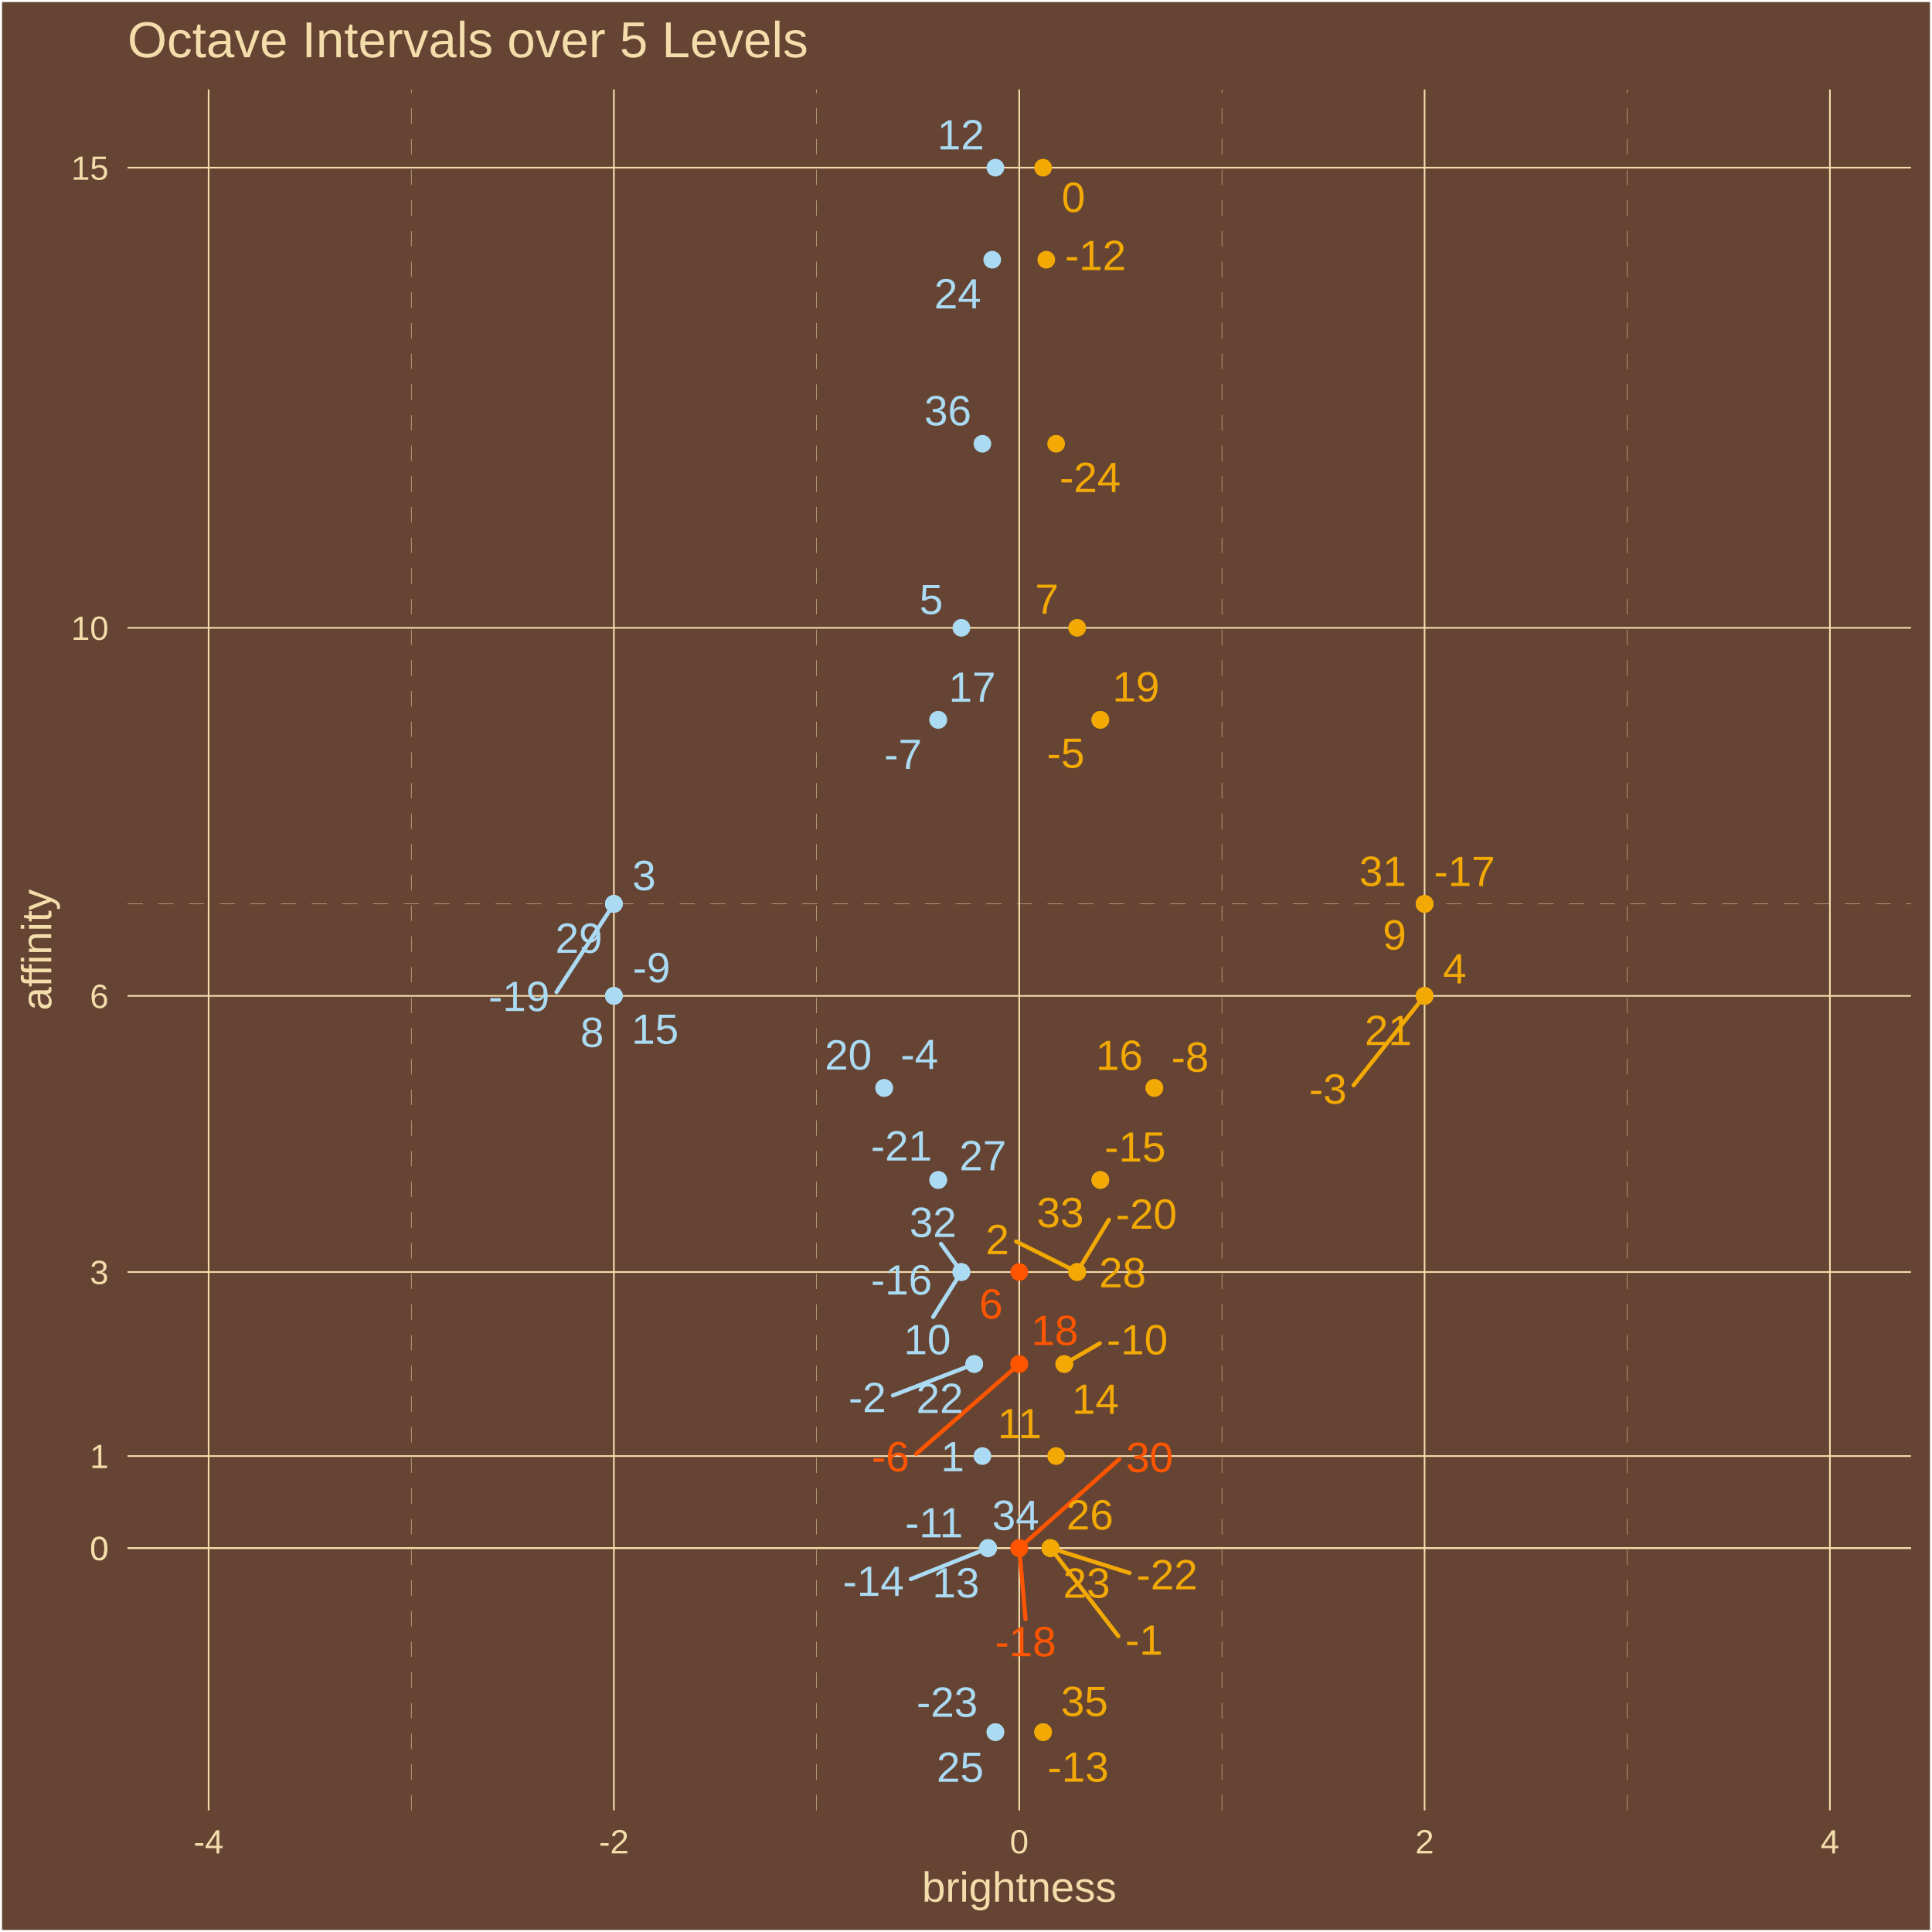
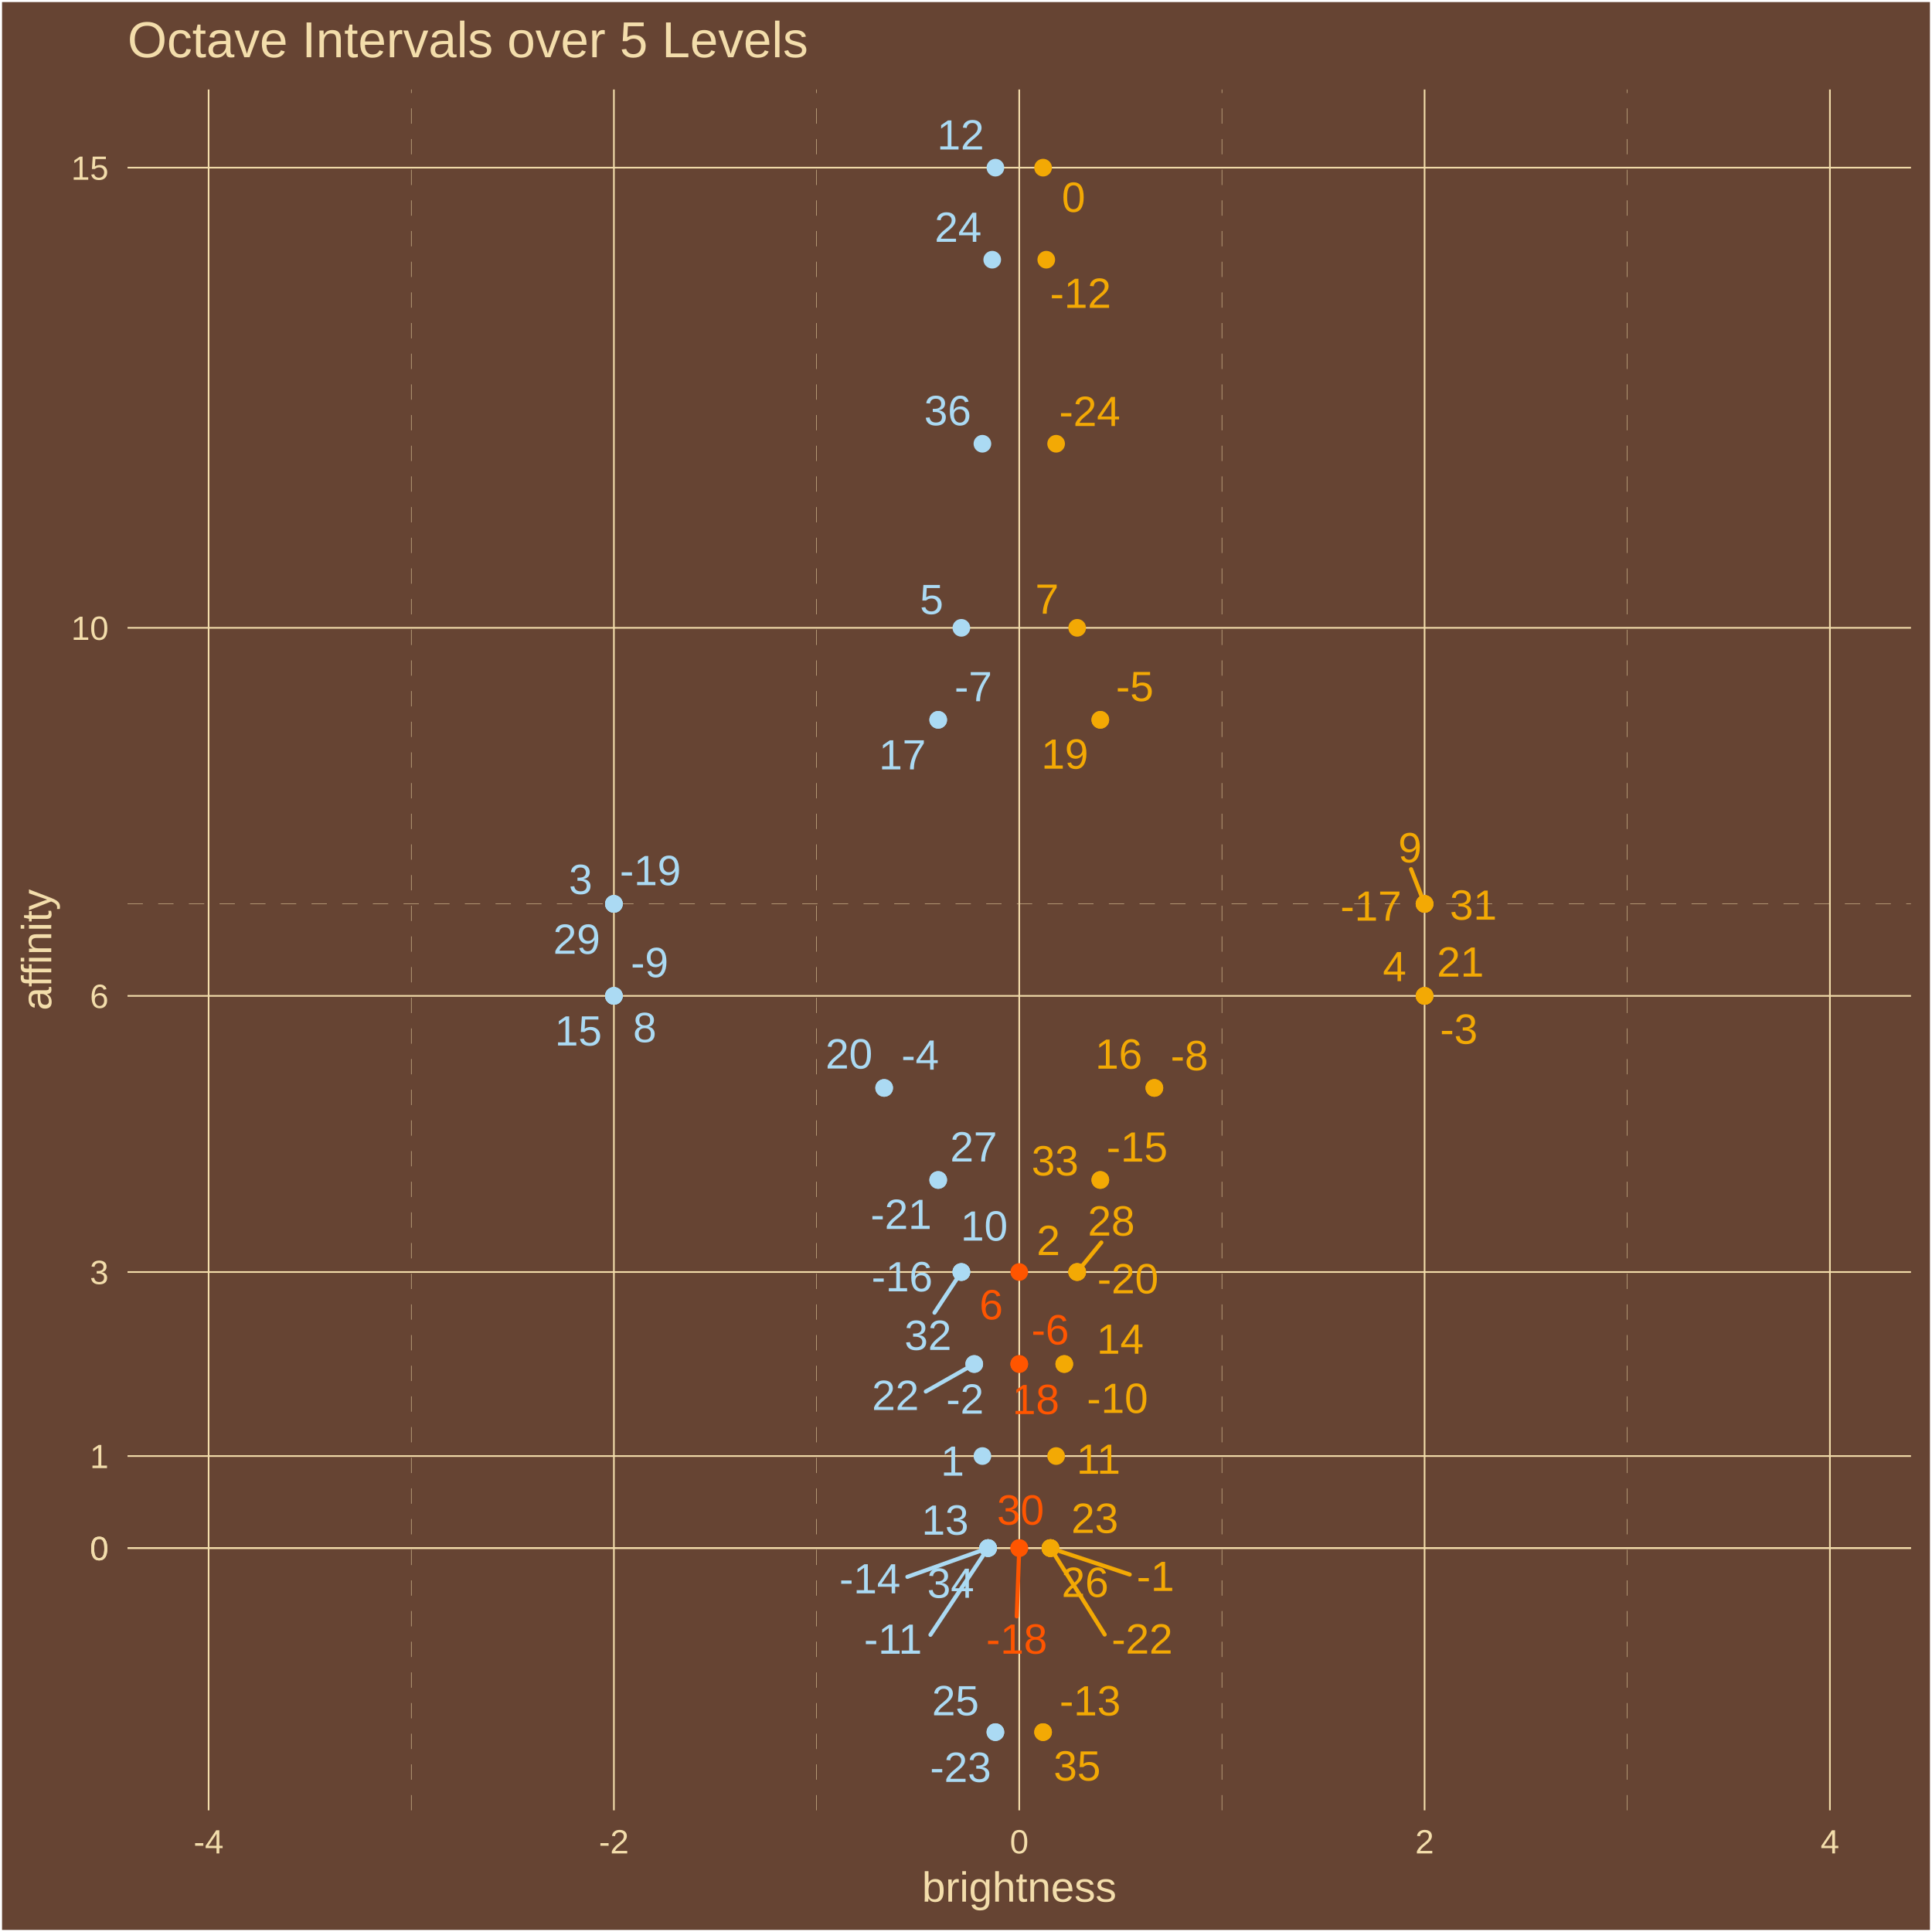
<svg xmlns="http://www.w3.org/2000/svg" class="svglite" width="504.00pt" height="504.00pt" viewBox="0 0 504.00 504.00">
  <defs>
    <style type="text/css">
    .svglite line, .svglite polyline, .svglite polygon, .svglite path, .svglite rect, .svglite circle {
      fill: none;
      stroke: #000000;
      stroke-linecap: round;
      stroke-linejoin: round;
      stroke-miterlimit: 10.00;
    }
    .svglite text {
      white-space: pre;
    }
  </style>
  </defs>
  <rect width="100%" height="100%" style="stroke: none; fill: #664433;" />
  <defs>
    <clipPath id="cpMC4wMHw1MDQuMDB8MC4wMHw1MDQuMDA=">
      <rect x="0.00" y="0.00" width="504.00" height="504.00" />
    </clipPath>
  </defs>
  <g clip-path="url(#cpMC4wMHw1MDQuMDB8MC4wMHw1MDQuMDA=)">
    <rect x="0.00" y="0" width="504.00" height="504.00" style="stroke-width: 1.07; stroke: #FFFFFF; fill: #664433;" />
  </g>
  <defs>
    <clipPath id="cpMzMuMjd8NDk4LjUyfDIzLjM0fDQ3Mi4yNw==">
      <rect x="33.27" y="23.34" width="465.25" height="448.93" />
    </clipPath>
  </defs>
  <g clip-path="url(#cpMzMuMjd8NDk4LjUyfDIzLjM0fDQ3Mi4yNw==)">
    <rect x="33.27" y="23.34" width="465.25" height="448.93" style="stroke-width: 1.07; stroke: none; fill: #664433;" />
    <polyline points="33.27,235.80 498.52,235.80 " style="stroke-width: 0.11; stroke: #F3DDAB; stroke-dasharray: 4.00,4.00; stroke-linecap: butt;" />
    <polyline points="107.29,472.27 107.29,23.34 " style="stroke-width: 0.11; stroke: #F3DDAB; stroke-dasharray: 4.00,4.00; stroke-linecap: butt;" />
    <polyline points="213.02,472.27 213.02,23.34 " style="stroke-width: 0.11; stroke: #F3DDAB; stroke-dasharray: 4.00,4.00; stroke-linecap: butt;" />
    <polyline points="318.76,472.27 318.76,23.34 " style="stroke-width: 0.11; stroke: #F3DDAB; stroke-dasharray: 4.00,4.00; stroke-linecap: butt;" />
    <polyline points="424.50,472.27 424.50,23.34 " style="stroke-width: 0.11; stroke: #F3DDAB; stroke-dasharray: 4.00,4.00; stroke-linecap: butt;" />
    <polyline points="33.27,403.85 498.52,403.85 " style="stroke-width: 0.43; stroke: #F3DDAB; stroke-linecap: butt;" />
    <polyline points="33.27,403.85 498.52,403.85 " style="stroke-width: 0.43; stroke: #F3DDAB; stroke-linecap: butt;" />
    <polyline points="33.27,379.84 498.52,379.84 " style="stroke-width: 0.43; stroke: #F3DDAB; stroke-linecap: butt;" />
    <polyline points="33.27,331.83 498.52,331.83 " style="stroke-width: 0.43; stroke: #F3DDAB; stroke-linecap: butt;" />
    <polyline points="33.27,259.80 498.52,259.80 " style="stroke-width: 0.43; stroke: #F3DDAB; stroke-linecap: butt;" />
    <polyline points="33.27,163.78 498.52,163.78 " style="stroke-width: 0.43; stroke: #F3DDAB; stroke-linecap: butt;" />
    <polyline points="33.27,43.74 498.52,43.74 " style="stroke-width: 0.43; stroke: #F3DDAB; stroke-linecap: butt;" />
    <polyline points="54.42,472.27 54.42,23.34 " style="stroke-width: 0.43; stroke: #F3DDAB; stroke-linecap: butt;" />
    <polyline points="160.15,472.27 160.15,23.34 " style="stroke-width: 0.43; stroke: #F3DDAB; stroke-linecap: butt;" />
    <polyline points="265.89,472.27 265.89,23.34 " style="stroke-width: 0.43; stroke: #F3DDAB; stroke-linecap: butt;" />
    <polyline points="371.63,472.27 371.63,23.34 " style="stroke-width: 0.43; stroke: #F3DDAB; stroke-linecap: butt;" />
    <polyline points="477.37,472.27 477.37,23.34 " style="stroke-width: 0.43; stroke: #F3DDAB; stroke-linecap: butt;" />
    <circle cx="275.51" cy="115.76" r="1.95" style="stroke-width: 0.71; stroke: #F3A904; fill: #F3A904;" />
    <circle cx="259.67" cy="451.86" r="1.95" style="stroke-width: 0.71; stroke: #ABDAF3; fill: #ABDAF3;" />
    <circle cx="274.03" cy="403.85" r="1.95" style="stroke-width: 0.71; stroke: #F3A904; fill: #F3A904;" />
    <circle cx="244.75" cy="307.82" r="1.95" style="stroke-width: 0.71; stroke: #ABDAF3; fill: #ABDAF3;" />
    <circle cx="281.00" cy="331.83" r="1.95" style="stroke-width: 0.71; stroke: #F3A904; fill: #F3A904;" />
    <circle cx="160.15" cy="235.80" r="1.95" style="stroke-width: 0.71; stroke: #ABDAF3; fill: #ABDAF3;" />
    <circle cx="265.89" cy="403.85" r="1.95" style="stroke-width: 0.71; stroke: #FF5500; fill: #FF5500;" />
    <circle cx="371.63" cy="235.80" r="1.95" style="stroke-width: 0.71; stroke: #F3A904; fill: #F3A904;" />
    <circle cx="250.79" cy="331.83" r="1.95" style="stroke-width: 0.71; stroke: #ABDAF3; fill: #ABDAF3;" />
    <circle cx="287.04" cy="307.82" r="1.95" style="stroke-width: 0.71; stroke: #F3A904; fill: #F3A904;" />
    <circle cx="257.76" cy="403.85" r="1.95" style="stroke-width: 0.71; stroke: #ABDAF3; fill: #ABDAF3;" />
    <circle cx="272.11" cy="451.86" r="1.95" style="stroke-width: 0.71; stroke: #F3A904; fill: #F3A904;" />
    <circle cx="272.94" cy="67.75" r="1.95" style="stroke-width: 0.71; stroke: #F3A904; fill: #F3A904;" />
    <circle cx="257.76" cy="403.85" r="1.95" style="stroke-width: 0.71; stroke: #ABDAF3; fill: #ABDAF3;" />
    <circle cx="277.64" cy="355.83" r="1.95" style="stroke-width: 0.71; stroke: #F3A904; fill: #F3A904;" />
    <circle cx="160.15" cy="259.80" r="1.95" style="stroke-width: 0.71; stroke: #ABDAF3; fill: #ABDAF3;" />
    <circle cx="301.14" cy="283.81" r="1.95" style="stroke-width: 0.71; stroke: #F3A904; fill: #F3A904;" />
    <circle cx="244.75" cy="187.78" r="1.95" style="stroke-width: 0.71; stroke: #ABDAF3; fill: #ABDAF3;" />
    <circle cx="265.89" cy="355.83" r="1.95" style="stroke-width: 0.71; stroke: #FF5500; fill: #FF5500;" />
    <circle cx="287.04" cy="187.78" r="1.95" style="stroke-width: 0.71; stroke: #F3A904; fill: #F3A904;" />
    <circle cx="230.65" cy="283.81" r="1.95" style="stroke-width: 0.71; stroke: #ABDAF3; fill: #ABDAF3;" />
    <circle cx="371.63" cy="259.80" r="1.95" style="stroke-width: 0.71; stroke: #F3A904; fill: #F3A904;" />
    <circle cx="254.15" cy="355.83" r="1.95" style="stroke-width: 0.71; stroke: #ABDAF3; fill: #ABDAF3;" />
    <circle cx="274.03" cy="403.85" r="1.95" style="stroke-width: 0.71; stroke: #F3A904; fill: #F3A904;" />
    <circle cx="272.11" cy="43.74" r="1.95" style="stroke-width: 0.71; stroke: #F3A904; fill: #F3A904;" />
    <circle cx="256.28" cy="379.84" r="1.95" style="stroke-width: 0.71; stroke: #ABDAF3; fill: #ABDAF3;" />
    <circle cx="281.00" cy="331.83" r="1.95" style="stroke-width: 0.71; stroke: #F3A904; fill: #F3A904;" />
    <circle cx="160.15" cy="235.80" r="1.95" style="stroke-width: 0.71; stroke: #ABDAF3; fill: #ABDAF3;" />
    <circle cx="371.63" cy="259.80" r="1.95" style="stroke-width: 0.71; stroke: #F3A904; fill: #F3A904;" />
    <circle cx="250.79" cy="163.78" r="1.95" style="stroke-width: 0.71; stroke: #ABDAF3; fill: #ABDAF3;" />
    <circle cx="265.89" cy="331.83" r="1.95" style="stroke-width: 0.71; stroke: #FF5500; fill: #FF5500;" />
    <circle cx="281.00" cy="163.78" r="1.95" style="stroke-width: 0.71; stroke: #F3A904; fill: #F3A904;" />
    <circle cx="160.15" cy="259.80" r="1.95" style="stroke-width: 0.71; stroke: #ABDAF3; fill: #ABDAF3;" />
    <circle cx="371.63" cy="235.80" r="1.95" style="stroke-width: 0.71; stroke: #F3A904; fill: #F3A904;" />
    <circle cx="250.79" cy="331.83" r="1.95" style="stroke-width: 0.71; stroke: #ABDAF3; fill: #ABDAF3;" />
    <circle cx="275.51" cy="379.84" r="1.95" style="stroke-width: 0.71; stroke: #F3A904; fill: #F3A904;" />
    <circle cx="259.67" cy="43.74" r="1.95" style="stroke-width: 0.71; stroke: #ABDAF3; fill: #ABDAF3;" />
    <circle cx="257.76" cy="403.85" r="1.95" style="stroke-width: 0.71; stroke: #ABDAF3; fill: #ABDAF3;" />
    <circle cx="277.64" cy="355.83" r="1.95" style="stroke-width: 0.71; stroke: #F3A904; fill: #F3A904;" />
    <circle cx="160.15" cy="259.80" r="1.95" style="stroke-width: 0.71; stroke: #ABDAF3; fill: #ABDAF3;" />
    <circle cx="301.14" cy="283.81" r="1.95" style="stroke-width: 0.71; stroke: #F3A904; fill: #F3A904;" />
    <circle cx="244.75" cy="187.78" r="1.95" style="stroke-width: 0.71; stroke: #ABDAF3; fill: #ABDAF3;" />
    <circle cx="265.89" cy="355.83" r="1.95" style="stroke-width: 0.71; stroke: #FF5500; fill: #FF5500;" />
    <circle cx="287.04" cy="187.78" r="1.95" style="stroke-width: 0.71; stroke: #F3A904; fill: #F3A904;" />
    <circle cx="230.65" cy="283.81" r="1.95" style="stroke-width: 0.71; stroke: #ABDAF3; fill: #ABDAF3;" />
    <circle cx="371.63" cy="259.80" r="1.95" style="stroke-width: 0.71; stroke: #F3A904; fill: #F3A904;" />
    <circle cx="254.15" cy="355.83" r="1.95" style="stroke-width: 0.71; stroke: #ABDAF3; fill: #ABDAF3;" />
    <circle cx="274.03" cy="403.85" r="1.95" style="stroke-width: 0.71; stroke: #F3A904; fill: #F3A904;" />
    <circle cx="258.84" cy="67.75" r="1.95" style="stroke-width: 0.71; stroke: #ABDAF3; fill: #ABDAF3;" />
    <circle cx="259.67" cy="451.86" r="1.95" style="stroke-width: 0.71; stroke: #ABDAF3; fill: #ABDAF3;" />
    <circle cx="274.03" cy="403.85" r="1.95" style="stroke-width: 0.71; stroke: #F3A904; fill: #F3A904;" />
    <circle cx="244.75" cy="307.82" r="1.95" style="stroke-width: 0.71; stroke: #ABDAF3; fill: #ABDAF3;" />
    <circle cx="281.00" cy="331.83" r="1.95" style="stroke-width: 0.71; stroke: #F3A904; fill: #F3A904;" />
    <circle cx="160.15" cy="235.80" r="1.95" style="stroke-width: 0.71; stroke: #ABDAF3; fill: #ABDAF3;" />
    <circle cx="265.89" cy="403.85" r="1.95" style="stroke-width: 0.71; stroke: #FF5500; fill: #FF5500;" />
    <circle cx="371.63" cy="235.80" r="1.95" style="stroke-width: 0.71; stroke: #F3A904; fill: #F3A904;" />
    <circle cx="250.79" cy="331.83" r="1.95" style="stroke-width: 0.71; stroke: #ABDAF3; fill: #ABDAF3;" />
    <circle cx="287.04" cy="307.82" r="1.95" style="stroke-width: 0.71; stroke: #F3A904; fill: #F3A904;" />
    <circle cx="257.76" cy="403.85" r="1.95" style="stroke-width: 0.71; stroke: #ABDAF3; fill: #ABDAF3;" />
    <circle cx="272.11" cy="451.86" r="1.95" style="stroke-width: 0.71; stroke: #F3A904; fill: #F3A904;" />
    <circle cx="256.28" cy="115.76" r="1.95" style="stroke-width: 0.71; stroke: #ABDAF3; fill: #ABDAF3;" />
-     <line x1="294.67" y1="410.35" x2="275.11" y2="404.19" style="stroke-width: 1.07; stroke: #F3A904;" />
-     <line x1="289.27" y1="318.20" x2="281.58" y2="330.87" style="stroke-width: 1.07; stroke: #F3A904;" />
-     <line x1="145.17" y1="258.82" x2="159.55" y2="236.73" style="stroke-width: 1.07; stroke: #ABDAF3;" />
-     <line x1="267.52" y1="422.36" x2="265.99" y2="404.94" style="stroke-width: 1.07; stroke: #FF5500;" />
-     <line x1="237.61" y1="411.93" x2="256.71" y2="404.27" style="stroke-width: 1.07; stroke: #ABDAF3;" />
-     <line x1="286.89" y1="350.44" x2="278.62" y2="355.26" style="stroke-width: 1.07; stroke: #F3A904;" />
-     <line x1="239.00" y1="379.28" x2="265.05" y2="356.57" style="stroke-width: 1.07; stroke: #FF5500;" />
-     <line x1="353.11" y1="283.12" x2="370.94" y2="260.68" style="stroke-width: 1.07; stroke: #F3A904;" />
-     <line x1="232.95" y1="364.02" x2="253.09" y2="356.24" style="stroke-width: 1.07; stroke: #ABDAF3;" />
-     <line x1="291.74" y1="426.82" x2="274.71" y2="404.73" style="stroke-width: 1.07; stroke: #F3A904;" />
-     <line x1="265.07" y1="323.87" x2="279.99" y2="331.32" style="stroke-width: 1.07; stroke: #F3A904;" />
-     <line x1="243.41" y1="343.57" x2="250.20" y2="332.77" style="stroke-width: 1.07; stroke: #ABDAF3;" />
-     <line x1="291.96" y1="380.67" x2="266.73" y2="403.10" style="stroke-width: 1.07; stroke: #FF5500;" />
-     <line x1="245.48" y1="324.48" x2="250.14" y2="330.92" style="stroke-width: 1.07; stroke: #ABDAF3;" />
-     <text x="284.39" y="128.37" text-anchor="middle" style="font-size: 11.04px;fill: #F3A904; font-family: &quot;Arial&quot;;" textLength="15.94px" lengthAdjust="spacingAndGlyphs">-24</text>
-     <text x="247.08" y="447.85" text-anchor="middle" style="font-size: 11.04px;fill: #ABDAF3; font-family: &quot;Arial&quot;;" textLength="15.94px" lengthAdjust="spacingAndGlyphs">-23</text>
-     <text x="304.44" y="414.61" text-anchor="middle" style="font-size: 11.04px;fill: #F3A904; font-family: &quot;Arial&quot;;" textLength="15.94px" lengthAdjust="spacingAndGlyphs">-22</text>
-     <text x="235.15" y="302.75" text-anchor="middle" style="font-size: 11.04px;fill: #ABDAF3; font-family: &quot;Arial&quot;;" textLength="15.94px" lengthAdjust="spacingAndGlyphs">-21</text>
-     <text x="299.04" y="320.55" text-anchor="middle" style="font-size: 11.04px;fill: #F3A904; font-family: &quot;Arial&quot;;" textLength="15.94px" lengthAdjust="spacingAndGlyphs">-20</text>
-     <text x="135.40" y="263.75" text-anchor="middle" style="font-size: 11.04px;fill: #ABDAF3; font-family: &quot;Arial&quot;;" textLength="15.94px" lengthAdjust="spacingAndGlyphs">-19</text>
-     <text x="267.53" y="432.07" text-anchor="middle" style="font-size: 11.04px;fill: #FF5500; font-family: &quot;Arial&quot;;" textLength="15.94px" lengthAdjust="spacingAndGlyphs">-18</text>
-     <text x="382.04" y="231.14" text-anchor="middle" style="font-size: 11.04px;fill: #F3A904; font-family: &quot;Arial&quot;;" textLength="15.94px" lengthAdjust="spacingAndGlyphs">-17</text>
-     <text x="235.17" y="337.71" text-anchor="middle" style="font-size: 11.04px;fill: #ABDAF3; font-family: &quot;Arial&quot;;" textLength="15.94px" lengthAdjust="spacingAndGlyphs">-16</text>
-     <text x="296.12" y="303.02" text-anchor="middle" style="font-size: 11.04px;fill: #F3A904; font-family: &quot;Arial&quot;;" textLength="15.94px" lengthAdjust="spacingAndGlyphs">-15</text>
-     <text x="227.84" y="416.31" text-anchor="middle" style="font-size: 11.04px;fill: #ABDAF3; font-family: &quot;Arial&quot;;" textLength="15.94px" lengthAdjust="spacingAndGlyphs">-14</text>
-     <text x="281.25" y="464.79" text-anchor="middle" style="font-size: 11.04px;fill: #F3A904; font-family: &quot;Arial&quot;;" textLength="15.94px" lengthAdjust="spacingAndGlyphs">-13</text>
-     <text x="285.77" y="70.45" text-anchor="middle" style="font-size: 11.04px;fill: #F3A904; font-family: &quot;Arial&quot;;" textLength="15.94px" lengthAdjust="spacingAndGlyphs">-12</text>
-     <text x="243.66" y="401.05" text-anchor="middle" style="font-size: 11.04px;fill: #ABDAF3; font-family: &quot;Arial&quot;;" textLength="15.94px" lengthAdjust="spacingAndGlyphs">-11</text>
-     <text x="296.66" y="353.31" text-anchor="middle" style="font-size: 11.04px;fill: #F3A904; font-family: &quot;Arial&quot;;" textLength="15.94px" lengthAdjust="spacingAndGlyphs">-10</text>
-     <text x="169.96" y="256.25" text-anchor="middle" style="font-size: 11.04px;fill: #ABDAF3; font-family: &quot;Arial&quot;;" textLength="9.81px" lengthAdjust="spacingAndGlyphs">-9</text>
-     <text x="310.46" y="279.57" text-anchor="middle" style="font-size: 11.04px;fill: #F3A904; font-family: &quot;Arial&quot;;" textLength="9.81px" lengthAdjust="spacingAndGlyphs">-8</text>
-     <text x="235.58" y="200.59" text-anchor="middle" style="font-size: 11.04px;fill: #ABDAF3; font-family: &quot;Arial&quot;;" textLength="9.81px" lengthAdjust="spacingAndGlyphs">-7</text>
-     <text x="232.29" y="383.83" text-anchor="middle" style="font-size: 11.04px;fill: #FF5500; font-family: &quot;Arial&quot;;" textLength="9.81px" lengthAdjust="spacingAndGlyphs">-6</text>
-     <text x="278.01" y="200.30" text-anchor="middle" style="font-size: 11.04px;fill: #F3A904; font-family: &quot;Arial&quot;;" textLength="9.81px" lengthAdjust="spacingAndGlyphs">-5</text>
-     <text x="239.86" y="278.87" text-anchor="middle" style="font-size: 11.04px;fill: #ABDAF3; font-family: &quot;Arial&quot;;" textLength="9.81px" lengthAdjust="spacingAndGlyphs">-4</text>
-     <text x="346.41" y="287.92" text-anchor="middle" style="font-size: 11.04px;fill: #F3A904; font-family: &quot;Arial&quot;;" textLength="9.81px" lengthAdjust="spacingAndGlyphs">-3</text>
-     <text x="226.25" y="368.38" text-anchor="middle" style="font-size: 11.04px;fill: #ABDAF3; font-family: &quot;Arial&quot;;" textLength="9.81px" lengthAdjust="spacingAndGlyphs">-2</text>
-     <text x="298.45" y="431.65" text-anchor="middle" style="font-size: 11.04px;fill: #F3A904; font-family: &quot;Arial&quot;;" textLength="9.81px" lengthAdjust="spacingAndGlyphs">-1</text>
-     <text x="280.02" y="55.29" text-anchor="middle" style="font-size: 11.04px;fill: #F3A904; font-family: &quot;Arial&quot;;" textLength="6.13px" lengthAdjust="spacingAndGlyphs">0</text>
-     <text x="248.50" y="383.81" text-anchor="middle" style="font-size: 11.04px;fill: #ABDAF3; font-family: &quot;Arial&quot;;" textLength="6.13px" lengthAdjust="spacingAndGlyphs">1</text>
-     <text x="260.20" y="327.18" text-anchor="middle" style="font-size: 11.04px;fill: #F3A904; font-family: &quot;Arial&quot;;" textLength="6.13px" lengthAdjust="spacingAndGlyphs">2</text>
-     <text x="168.02" y="232.21" text-anchor="middle" style="font-size: 11.04px;fill: #ABDAF3; font-family: &quot;Arial&quot;;" textLength="6.13px" lengthAdjust="spacingAndGlyphs">3</text>
-     <text x="379.47" y="256.55" text-anchor="middle" style="font-size: 11.04px;fill: #F3A904; font-family: &quot;Arial&quot;;" textLength="6.13px" lengthAdjust="spacingAndGlyphs">4</text>
-     <text x="242.92" y="160.20" text-anchor="middle" style="font-size: 11.04px;fill: #ABDAF3; font-family: &quot;Arial&quot;;" textLength="6.13px" lengthAdjust="spacingAndGlyphs">5</text>
-     <text x="258.51" y="343.98" text-anchor="middle" style="font-size: 11.04px;fill: #FF5500; font-family: &quot;Arial&quot;;" textLength="6.13px" lengthAdjust="spacingAndGlyphs">6</text>
-     <text x="273.08" y="160.11" text-anchor="middle" style="font-size: 11.04px;fill: #F3A904; font-family: &quot;Arial&quot;;" textLength="6.13px" lengthAdjust="spacingAndGlyphs">7</text>
-     <text x="154.46" y="273.12" text-anchor="middle" style="font-size: 11.04px;fill: #ABDAF3; font-family: &quot;Arial&quot;;" textLength="6.13px" lengthAdjust="spacingAndGlyphs">8</text>
-     <text x="363.79" y="247.70" text-anchor="middle" style="font-size: 11.04px;fill: #F3A904; font-family: &quot;Arial&quot;;" textLength="6.13px" lengthAdjust="spacingAndGlyphs">9</text>
-     <text x="241.90" y="353.28" text-anchor="middle" style="font-size: 11.04px;fill: #ABDAF3; font-family: &quot;Arial&quot;;" textLength="12.27px" lengthAdjust="spacingAndGlyphs">10</text>
-     <text x="265.99" y="375.19" text-anchor="middle" style="font-size: 11.04px;fill: #F3A904; font-family: &quot;Arial&quot;;" textLength="12.27px" lengthAdjust="spacingAndGlyphs">11</text>
-     <text x="250.64" y="38.98" text-anchor="middle" style="font-size: 11.04px;fill: #ABDAF3; font-family: &quot;Arial&quot;;" textLength="12.27px" lengthAdjust="spacingAndGlyphs">12</text>
-     <text x="249.36" y="416.73" text-anchor="middle" style="font-size: 11.04px;fill: #ABDAF3; font-family: &quot;Arial&quot;;" textLength="12.27px" lengthAdjust="spacingAndGlyphs">13</text>
-     <text x="285.76" y="368.82" text-anchor="middle" style="font-size: 11.04px;fill: #F3A904; font-family: &quot;Arial&quot;;" textLength="12.27px" lengthAdjust="spacingAndGlyphs">14</text>
-     <text x="170.89" y="272.29" text-anchor="middle" style="font-size: 11.04px;fill: #ABDAF3; font-family: &quot;Arial&quot;;" textLength="12.27px" lengthAdjust="spacingAndGlyphs">15</text>
-     <text x="291.99" y="279.11" text-anchor="middle" style="font-size: 11.04px;fill: #F3A904; font-family: &quot;Arial&quot;;" textLength="12.27px" lengthAdjust="spacingAndGlyphs">16</text>
-     <text x="253.62" y="183.07" text-anchor="middle" style="font-size: 11.04px;fill: #ABDAF3; font-family: &quot;Arial&quot;;" textLength="12.27px" lengthAdjust="spacingAndGlyphs">17</text>
-     <text x="275.15" y="350.88" text-anchor="middle" style="font-size: 11.04px;fill: #FF5500; font-family: &quot;Arial&quot;;" textLength="12.27px" lengthAdjust="spacingAndGlyphs">18</text>
-     <text x="296.33" y="182.99" text-anchor="middle" style="font-size: 11.04px;fill: #F3A904; font-family: &quot;Arial&quot;;" textLength="12.27px" lengthAdjust="spacingAndGlyphs">19</text>
-     <text x="221.28" y="279.01" text-anchor="middle" style="font-size: 11.04px;fill: #ABDAF3; font-family: &quot;Arial&quot;;" textLength="12.27px" lengthAdjust="spacingAndGlyphs">20</text>
-     <text x="362.14" y="272.62" text-anchor="middle" style="font-size: 11.04px;fill: #F3A904; font-family: &quot;Arial&quot;;" textLength="12.27px" lengthAdjust="spacingAndGlyphs">21</text>
-     <text x="245.15" y="368.61" text-anchor="middle" style="font-size: 11.04px;fill: #ABDAF3; font-family: &quot;Arial&quot;;" textLength="12.27px" lengthAdjust="spacingAndGlyphs">22</text>
-     <text x="283.46" y="416.80" text-anchor="middle" style="font-size: 11.04px;fill: #F3A904; font-family: &quot;Arial&quot;;" textLength="12.27px" lengthAdjust="spacingAndGlyphs">23</text>
-     <text x="249.83" y="80.46" text-anchor="middle" style="font-size: 11.04px;fill: #ABDAF3; font-family: &quot;Arial&quot;;" textLength="12.27px" lengthAdjust="spacingAndGlyphs">24</text>
-     <text x="250.47" y="464.83" text-anchor="middle" style="font-size: 11.04px;fill: #ABDAF3; font-family: &quot;Arial&quot;;" textLength="12.27px" lengthAdjust="spacingAndGlyphs">25</text>
-     <text x="284.31" y="399.00" text-anchor="middle" style="font-size: 11.04px;fill: #F3A904; font-family: &quot;Arial&quot;;" textLength="12.27px" lengthAdjust="spacingAndGlyphs">26</text>
-     <text x="256.39" y="305.30" text-anchor="middle" style="font-size: 11.04px;fill: #ABDAF3; font-family: &quot;Arial&quot;;" textLength="12.27px" lengthAdjust="spacingAndGlyphs">27</text>
-     <text x="292.84" y="335.83" text-anchor="middle" style="font-size: 11.04px;fill: #F3A904; font-family: &quot;Arial&quot;;" textLength="12.27px" lengthAdjust="spacingAndGlyphs">28</text>
-     <text x="151.00" y="248.56" text-anchor="middle" style="font-size: 11.04px;fill: #ABDAF3; font-family: &quot;Arial&quot;;" textLength="12.27px" lengthAdjust="spacingAndGlyphs">29</text>
-     <text x="299.89" y="384.01" text-anchor="middle" style="font-size: 11.04px;fill: #FF5500; font-family: &quot;Arial&quot;;" textLength="12.27px" lengthAdjust="spacingAndGlyphs">30</text>
-     <text x="360.71" y="231.11" text-anchor="middle" style="font-size: 11.04px;fill: #F3A904; font-family: &quot;Arial&quot;;" textLength="12.27px" lengthAdjust="spacingAndGlyphs">31</text>
-     <text x="243.38" y="322.68" text-anchor="middle" style="font-size: 11.04px;fill: #ABDAF3; font-family: &quot;Arial&quot;;" textLength="12.27px" lengthAdjust="spacingAndGlyphs">32</text>
-     <text x="276.59" y="320.14" text-anchor="middle" style="font-size: 11.04px;fill: #F3A904; font-family: &quot;Arial&quot;;" textLength="12.27px" lengthAdjust="spacingAndGlyphs">33</text>
-     <text x="264.95" y="399.11" text-anchor="middle" style="font-size: 11.04px;fill: #ABDAF3; font-family: &quot;Arial&quot;;" textLength="12.27px" lengthAdjust="spacingAndGlyphs">34</text>
-     <text x="282.91" y="447.67" text-anchor="middle" style="font-size: 11.04px;fill: #F3A904; font-family: &quot;Arial&quot;;" textLength="12.27px" lengthAdjust="spacingAndGlyphs">35</text>
-     <text x="247.26" y="110.95" text-anchor="middle" style="font-size: 11.04px;fill: #ABDAF3; font-family: &quot;Arial&quot;;" textLength="12.27px" lengthAdjust="spacingAndGlyphs">36</text>
+     <line x1="288.18" y1="426.40" x2="274.62" y2="404.79" style="stroke-width: 1.07; stroke: #F3A904;" />
+     <line x1="265.24" y1="421.67" x2="265.85" y2="404.95" style="stroke-width: 1.07; stroke: #FF5500;" />
+     <line x1="236.71" y1="411.35" x2="256.69" y2="404.23" style="stroke-width: 1.07; stroke: #ABDAF3;" />
+     <line x1="242.73" y1="426.47" x2="257.14" y2="404.77" style="stroke-width: 1.07; stroke: #ABDAF3;" />
+     <line x1="294.71" y1="410.74" x2="275.11" y2="404.21" style="stroke-width: 1.07; stroke: #F3A904;" />
+     <line x1="368.10" y1="226.75" x2="371.23" y2="234.77" style="stroke-width: 1.07; stroke: #F3A904;" />
+     <line x1="241.52" y1="363.00" x2="253.16" y2="356.39" style="stroke-width: 1.07; stroke: #ABDAF3;" />
+     <line x1="287.30" y1="324.13" x2="281.71" y2="330.96" style="stroke-width: 1.07; stroke: #F3A904;" />
+     <line x1="243.78" y1="342.44" x2="250.18" y2="332.75" style="stroke-width: 1.07; stroke: #ABDAF3;" />
+     <text x="284.28" y="111.13" text-anchor="middle" style="font-size: 11.04px;fill: #F3A904; font-family: &quot;Arial&quot;;" textLength="15.94px" lengthAdjust="spacingAndGlyphs">-24</text>
+     <text x="250.59" y="464.85" text-anchor="middle" style="font-size: 11.04px;fill: #ABDAF3; font-family: &quot;Arial&quot;;" textLength="15.94px" lengthAdjust="spacingAndGlyphs">-23</text>
+     <text x="297.95" y="431.37" text-anchor="middle" style="font-size: 11.04px;fill: #F3A904; font-family: &quot;Arial&quot;;" textLength="15.94px" lengthAdjust="spacingAndGlyphs">-22</text>
+     <text x="235.07" y="320.59" text-anchor="middle" style="font-size: 11.04px;fill: #ABDAF3; font-family: &quot;Arial&quot;;" textLength="15.94px" lengthAdjust="spacingAndGlyphs">-21</text>
+     <text x="294.23" y="337.40" text-anchor="middle" style="font-size: 11.04px;fill: #F3A904; font-family: &quot;Arial&quot;;" textLength="15.94px" lengthAdjust="spacingAndGlyphs">-20</text>
+     <text x="169.66" y="230.91" text-anchor="middle" style="font-size: 11.04px;fill: #ABDAF3; font-family: &quot;Arial&quot;;" textLength="15.94px" lengthAdjust="spacingAndGlyphs">-19</text>
+     <text x="265.24" y="431.39" text-anchor="middle" style="font-size: 11.04px;fill: #FF5500; font-family: &quot;Arial&quot;;" textLength="15.94px" lengthAdjust="spacingAndGlyphs">-18</text>
+     <text x="357.64" y="240.17" text-anchor="middle" style="font-size: 11.04px;fill: #F3A904; font-family: &quot;Arial&quot;;" textLength="15.94px" lengthAdjust="spacingAndGlyphs">-17</text>
+     <text x="235.33" y="336.87" text-anchor="middle" style="font-size: 11.04px;fill: #ABDAF3; font-family: &quot;Arial&quot;;" textLength="15.94px" lengthAdjust="spacingAndGlyphs">-16</text>
+     <text x="296.63" y="303.03" text-anchor="middle" style="font-size: 11.04px;fill: #F3A904; font-family: &quot;Arial&quot;;" textLength="15.94px" lengthAdjust="spacingAndGlyphs">-15</text>
+     <text x="226.94" y="415.66" text-anchor="middle" style="font-size: 11.04px;fill: #ABDAF3; font-family: &quot;Arial&quot;;" textLength="15.94px" lengthAdjust="spacingAndGlyphs">-14</text>
+     <text x="284.38" y="447.50" text-anchor="middle" style="font-size: 11.04px;fill: #F3A904; font-family: &quot;Arial&quot;;" textLength="15.94px" lengthAdjust="spacingAndGlyphs">-13</text>
+     <text x="281.89" y="80.31" text-anchor="middle" style="font-size: 11.04px;fill: #F3A904; font-family: &quot;Arial&quot;;" textLength="15.94px" lengthAdjust="spacingAndGlyphs">-12</text>
+     <text x="232.96" y="431.41" text-anchor="middle" style="font-size: 11.04px;fill: #ABDAF3; font-family: &quot;Arial&quot;;" textLength="15.94px" lengthAdjust="spacingAndGlyphs">-11</text>
+     <text x="291.51" y="368.59" text-anchor="middle" style="font-size: 11.04px;fill: #F3A904; font-family: &quot;Arial&quot;;" textLength="15.94px" lengthAdjust="spacingAndGlyphs">-10</text>
+     <text x="169.46" y="254.91" text-anchor="middle" style="font-size: 11.04px;fill: #ABDAF3; font-family: &quot;Arial&quot;;" textLength="9.81px" lengthAdjust="spacingAndGlyphs">-9</text>
+     <text x="310.28" y="279.19" text-anchor="middle" style="font-size: 11.04px;fill: #F3A904; font-family: &quot;Arial&quot;;" textLength="9.81px" lengthAdjust="spacingAndGlyphs">-8</text>
+     <text x="253.91" y="182.93" text-anchor="middle" style="font-size: 11.04px;fill: #ABDAF3; font-family: &quot;Arial&quot;;" textLength="9.81px" lengthAdjust="spacingAndGlyphs">-7</text>
+     <text x="273.97" y="350.72" text-anchor="middle" style="font-size: 11.04px;fill: #FF5500; font-family: &quot;Arial&quot;;" textLength="9.81px" lengthAdjust="spacingAndGlyphs">-6</text>
+     <text x="296.02" y="182.89" text-anchor="middle" style="font-size: 11.04px;fill: #F3A904; font-family: &quot;Arial&quot;;" textLength="9.81px" lengthAdjust="spacingAndGlyphs">-5</text>
+     <text x="240.05" y="279.05" text-anchor="middle" style="font-size: 11.04px;fill: #ABDAF3; font-family: &quot;Arial&quot;;" textLength="9.81px" lengthAdjust="spacingAndGlyphs">-4</text>
+     <text x="380.57" y="272.29" text-anchor="middle" style="font-size: 11.04px;fill: #F3A904; font-family: &quot;Arial&quot;;" textLength="9.81px" lengthAdjust="spacingAndGlyphs">-3</text>
+     <text x="251.74" y="368.78" text-anchor="middle" style="font-size: 11.04px;fill: #ABDAF3; font-family: &quot;Arial&quot;;" textLength="9.81px" lengthAdjust="spacingAndGlyphs">-2</text>
+     <text x="301.42" y="415.03" text-anchor="middle" style="font-size: 11.04px;fill: #F3A904; font-family: &quot;Arial&quot;;" textLength="9.81px" lengthAdjust="spacingAndGlyphs">-1</text>
+     <text x="280.05" y="55.27" text-anchor="middle" style="font-size: 11.04px;fill: #F3A904; font-family: &quot;Arial&quot;;" textLength="6.13px" lengthAdjust="spacingAndGlyphs">0</text>
+     <text x="248.48" y="384.96" text-anchor="middle" style="font-size: 11.04px;fill: #ABDAF3; font-family: &quot;Arial&quot;;" textLength="6.13px" lengthAdjust="spacingAndGlyphs">1</text>
+     <text x="273.49" y="327.41" text-anchor="middle" style="font-size: 11.04px;fill: #F3A904; font-family: &quot;Arial&quot;;" textLength="6.13px" lengthAdjust="spacingAndGlyphs">2</text>
+     <text x="151.46" y="233.23" text-anchor="middle" style="font-size: 11.04px;fill: #ABDAF3; font-family: &quot;Arial&quot;;" textLength="6.13px" lengthAdjust="spacingAndGlyphs">3</text>
+     <text x="363.81" y="255.95" text-anchor="middle" style="font-size: 11.04px;fill: #F3A904; font-family: &quot;Arial&quot;;" textLength="6.13px" lengthAdjust="spacingAndGlyphs">4</text>
+     <text x="243.03" y="160.19" text-anchor="middle" style="font-size: 11.04px;fill: #ABDAF3; font-family: &quot;Arial&quot;;" textLength="6.13px" lengthAdjust="spacingAndGlyphs">5</text>
+     <text x="258.57" y="344.19" text-anchor="middle" style="font-size: 11.04px;fill: #FF5500; font-family: &quot;Arial&quot;;" textLength="6.13px" lengthAdjust="spacingAndGlyphs">6</text>
+     <text x="273.13" y="160.10" text-anchor="middle" style="font-size: 11.04px;fill: #F3A904; font-family: &quot;Arial&quot;;" textLength="6.13px" lengthAdjust="spacingAndGlyphs">7</text>
+     <text x="168.20" y="271.86" text-anchor="middle" style="font-size: 11.04px;fill: #ABDAF3; font-family: &quot;Arial&quot;;" textLength="6.13px" lengthAdjust="spacingAndGlyphs">8</text>
+     <text x="367.82" y="224.95" text-anchor="middle" style="font-size: 11.04px;fill: #F3A904; font-family: &quot;Arial&quot;;" textLength="6.13px" lengthAdjust="spacingAndGlyphs">9</text>
+     <text x="256.74" y="323.63" text-anchor="middle" style="font-size: 11.04px;fill: #ABDAF3; font-family: &quot;Arial&quot;;" textLength="12.27px" lengthAdjust="spacingAndGlyphs">10</text>
+     <text x="286.56" y="384.47" text-anchor="middle" style="font-size: 11.04px;fill: #F3A904; font-family: &quot;Arial&quot;;" textLength="12.27px" lengthAdjust="spacingAndGlyphs">11</text>
+     <text x="250.59" y="39.01" text-anchor="middle" style="font-size: 11.04px;fill: #ABDAF3; font-family: &quot;Arial&quot;;" textLength="12.27px" lengthAdjust="spacingAndGlyphs">12</text>
+     <text x="246.56" y="400.35" text-anchor="middle" style="font-size: 11.04px;fill: #ABDAF3; font-family: &quot;Arial&quot;;" textLength="12.27px" lengthAdjust="spacingAndGlyphs">13</text>
+     <text x="292.23" y="353.16" text-anchor="middle" style="font-size: 11.04px;fill: #F3A904; font-family: &quot;Arial&quot;;" textLength="12.27px" lengthAdjust="spacingAndGlyphs">14</text>
+     <text x="150.87" y="272.74" text-anchor="middle" style="font-size: 11.04px;fill: #ABDAF3; font-family: &quot;Arial&quot;;" textLength="12.27px" lengthAdjust="spacingAndGlyphs">15</text>
+     <text x="291.85" y="278.79" text-anchor="middle" style="font-size: 11.04px;fill: #F3A904; font-family: &quot;Arial&quot;;" textLength="12.27px" lengthAdjust="spacingAndGlyphs">16</text>
+     <text x="235.41" y="200.72" text-anchor="middle" style="font-size: 11.04px;fill: #ABDAF3; font-family: &quot;Arial&quot;;" textLength="12.27px" lengthAdjust="spacingAndGlyphs">17</text>
+     <text x="270.22" y="368.89" text-anchor="middle" style="font-size: 11.04px;fill: #FF5500; font-family: &quot;Arial&quot;;" textLength="12.27px" lengthAdjust="spacingAndGlyphs">18</text>
+     <text x="277.78" y="200.52" text-anchor="middle" style="font-size: 11.04px;fill: #F3A904; font-family: &quot;Arial&quot;;" textLength="12.27px" lengthAdjust="spacingAndGlyphs">19</text>
+     <text x="221.48" y="278.74" text-anchor="middle" style="font-size: 11.04px;fill: #ABDAF3; font-family: &quot;Arial&quot;;" textLength="12.27px" lengthAdjust="spacingAndGlyphs">20</text>
+     <text x="380.97" y="254.77" text-anchor="middle" style="font-size: 11.04px;fill: #F3A904; font-family: &quot;Arial&quot;;" textLength="12.27px" lengthAdjust="spacingAndGlyphs">21</text>
+     <text x="233.59" y="367.83" text-anchor="middle" style="font-size: 11.04px;fill: #ABDAF3; font-family: &quot;Arial&quot;;" textLength="12.27px" lengthAdjust="spacingAndGlyphs">22</text>
+     <text x="285.60" y="399.89" text-anchor="middle" style="font-size: 11.04px;fill: #F3A904; font-family: &quot;Arial&quot;;" textLength="12.27px" lengthAdjust="spacingAndGlyphs">23</text>
+     <text x="249.94" y="63.09" text-anchor="middle" style="font-size: 11.04px;fill: #ABDAF3; font-family: &quot;Arial&quot;;" textLength="12.27px" lengthAdjust="spacingAndGlyphs">24</text>
+     <text x="249.25" y="447.47" text-anchor="middle" style="font-size: 11.04px;fill: #ABDAF3; font-family: &quot;Arial&quot;;" textLength="12.27px" lengthAdjust="spacingAndGlyphs">25</text>
+     <text x="283.07" y="416.59" text-anchor="middle" style="font-size: 11.04px;fill: #F3A904; font-family: &quot;Arial&quot;;" textLength="12.27px" lengthAdjust="spacingAndGlyphs">26</text>
+     <text x="253.99" y="303.00" text-anchor="middle" style="font-size: 11.04px;fill: #ABDAF3; font-family: &quot;Arial&quot;;" textLength="12.27px" lengthAdjust="spacingAndGlyphs">27</text>
+     <text x="289.90" y="322.33" text-anchor="middle" style="font-size: 11.04px;fill: #F3A904; font-family: &quot;Arial&quot;;" textLength="12.27px" lengthAdjust="spacingAndGlyphs">28</text>
+     <text x="150.44" y="248.82" text-anchor="middle" style="font-size: 11.04px;fill: #ABDAF3; font-family: &quot;Arial&quot;;" textLength="12.27px" lengthAdjust="spacingAndGlyphs">29</text>
+     <text x="266.22" y="397.73" text-anchor="middle" style="font-size: 11.04px;fill: #FF5500; font-family: &quot;Arial&quot;;" textLength="12.27px" lengthAdjust="spacingAndGlyphs">30</text>
+     <text x="384.35" y="239.92" text-anchor="middle" style="font-size: 11.04px;fill: #F3A904; font-family: &quot;Arial&quot;;" textLength="12.27px" lengthAdjust="spacingAndGlyphs">31</text>
+     <text x="242.09" y="352.16" text-anchor="middle" style="font-size: 11.04px;fill: #ABDAF3; font-family: &quot;Arial&quot;;" textLength="12.27px" lengthAdjust="spacingAndGlyphs">32</text>
+     <text x="275.23" y="306.63" text-anchor="middle" style="font-size: 11.04px;fill: #F3A904; font-family: &quot;Arial&quot;;" textLength="12.27px" lengthAdjust="spacingAndGlyphs">33</text>
+     <text x="248.01" y="416.81" text-anchor="middle" style="font-size: 11.04px;fill: #ABDAF3; font-family: &quot;Arial&quot;;" textLength="12.27px" lengthAdjust="spacingAndGlyphs">34</text>
+     <text x="280.99" y="464.49" text-anchor="middle" style="font-size: 11.04px;fill: #F3A904; font-family: &quot;Arial&quot;;" textLength="12.27px" lengthAdjust="spacingAndGlyphs">35</text>
+     <text x="247.22" y="110.93" text-anchor="middle" style="font-size: 11.04px;fill: #ABDAF3; font-family: &quot;Arial&quot;;" textLength="12.27px" lengthAdjust="spacingAndGlyphs">36</text>
  </g>
  <g clip-path="url(#cpMC4wMHw1MDQuMDB8MC4wMHw1MDQuMDA=)">
    <text x="28.34" y="407.00" text-anchor="end" style="font-size: 8.80px;fill: #F3DDAB; font-family: &quot;Arial&quot;;" textLength="4.90px" lengthAdjust="spacingAndGlyphs">0</text>
    <text x="28.34" y="407.00" text-anchor="end" style="font-size: 8.80px;fill: #F3DDAB; font-family: &quot;Arial&quot;;" textLength="4.90px" lengthAdjust="spacingAndGlyphs">0</text>
    <text x="28.34" y="382.99" text-anchor="end" style="font-size: 8.80px;fill: #F3DDAB; font-family: &quot;Arial&quot;;" textLength="4.90px" lengthAdjust="spacingAndGlyphs">1</text>
    <text x="28.34" y="334.98" text-anchor="end" style="font-size: 8.80px;fill: #F3DDAB; font-family: &quot;Arial&quot;;" textLength="4.90px" lengthAdjust="spacingAndGlyphs">3</text>
    <text x="28.34" y="262.96" text-anchor="end" style="font-size: 8.80px;fill: #F3DDAB; font-family: &quot;Arial&quot;;" textLength="4.90px" lengthAdjust="spacingAndGlyphs">6</text>
    <text x="28.34" y="166.93" text-anchor="end" style="font-size: 8.80px;fill: #F3DDAB; font-family: &quot;Arial&quot;;" textLength="9.79px" lengthAdjust="spacingAndGlyphs">10</text>
    <text x="28.34" y="46.90" text-anchor="end" style="font-size: 8.80px;fill: #F3DDAB; font-family: &quot;Arial&quot;;" textLength="9.79px" lengthAdjust="spacingAndGlyphs">15</text>
    <text x="54.42" y="483.50" text-anchor="middle" style="font-size: 8.80px;fill: #F3DDAB; font-family: &quot;Arial&quot;;" textLength="7.83px" lengthAdjust="spacingAndGlyphs">-4</text>
    <text x="160.15" y="483.50" text-anchor="middle" style="font-size: 8.80px;fill: #F3DDAB; font-family: &quot;Arial&quot;;" textLength="7.83px" lengthAdjust="spacingAndGlyphs">-2</text>
    <text x="265.89" y="483.50" text-anchor="middle" style="font-size: 8.80px;fill: #F3DDAB; font-family: &quot;Arial&quot;;" textLength="4.90px" lengthAdjust="spacingAndGlyphs">0</text>
    <text x="371.63" y="483.50" text-anchor="middle" style="font-size: 8.80px;fill: #F3DDAB; font-family: &quot;Arial&quot;;" textLength="4.90px" lengthAdjust="spacingAndGlyphs">2</text>
    <text x="477.37" y="483.50" text-anchor="middle" style="font-size: 8.80px;fill: #F3DDAB; font-family: &quot;Arial&quot;;" textLength="4.90px" lengthAdjust="spacingAndGlyphs">4</text>
    <text x="265.89" y="496.09" text-anchor="middle" style="font-size: 11.00px;fill: #F3DDAB; font-family: &quot;Arial&quot;;" textLength="50.76px" lengthAdjust="spacingAndGlyphs">brightness</text>
    <text transform="translate(13.37,247.80) rotate(-90)" text-anchor="middle" style="font-size: 11.00px;fill: #F3DDAB; font-family: &quot;Arial&quot;;" textLength="31.78px" lengthAdjust="spacingAndGlyphs">affinity</text>
    <text x="33.27" y="14.94" style="font-size: 13.20px;fill: #F3DDAB; font-family: &quot;Arial&quot;;" textLength="177.43px" lengthAdjust="spacingAndGlyphs">Octave Intervals over 5 Levels</text>
  </g>
</svg>
